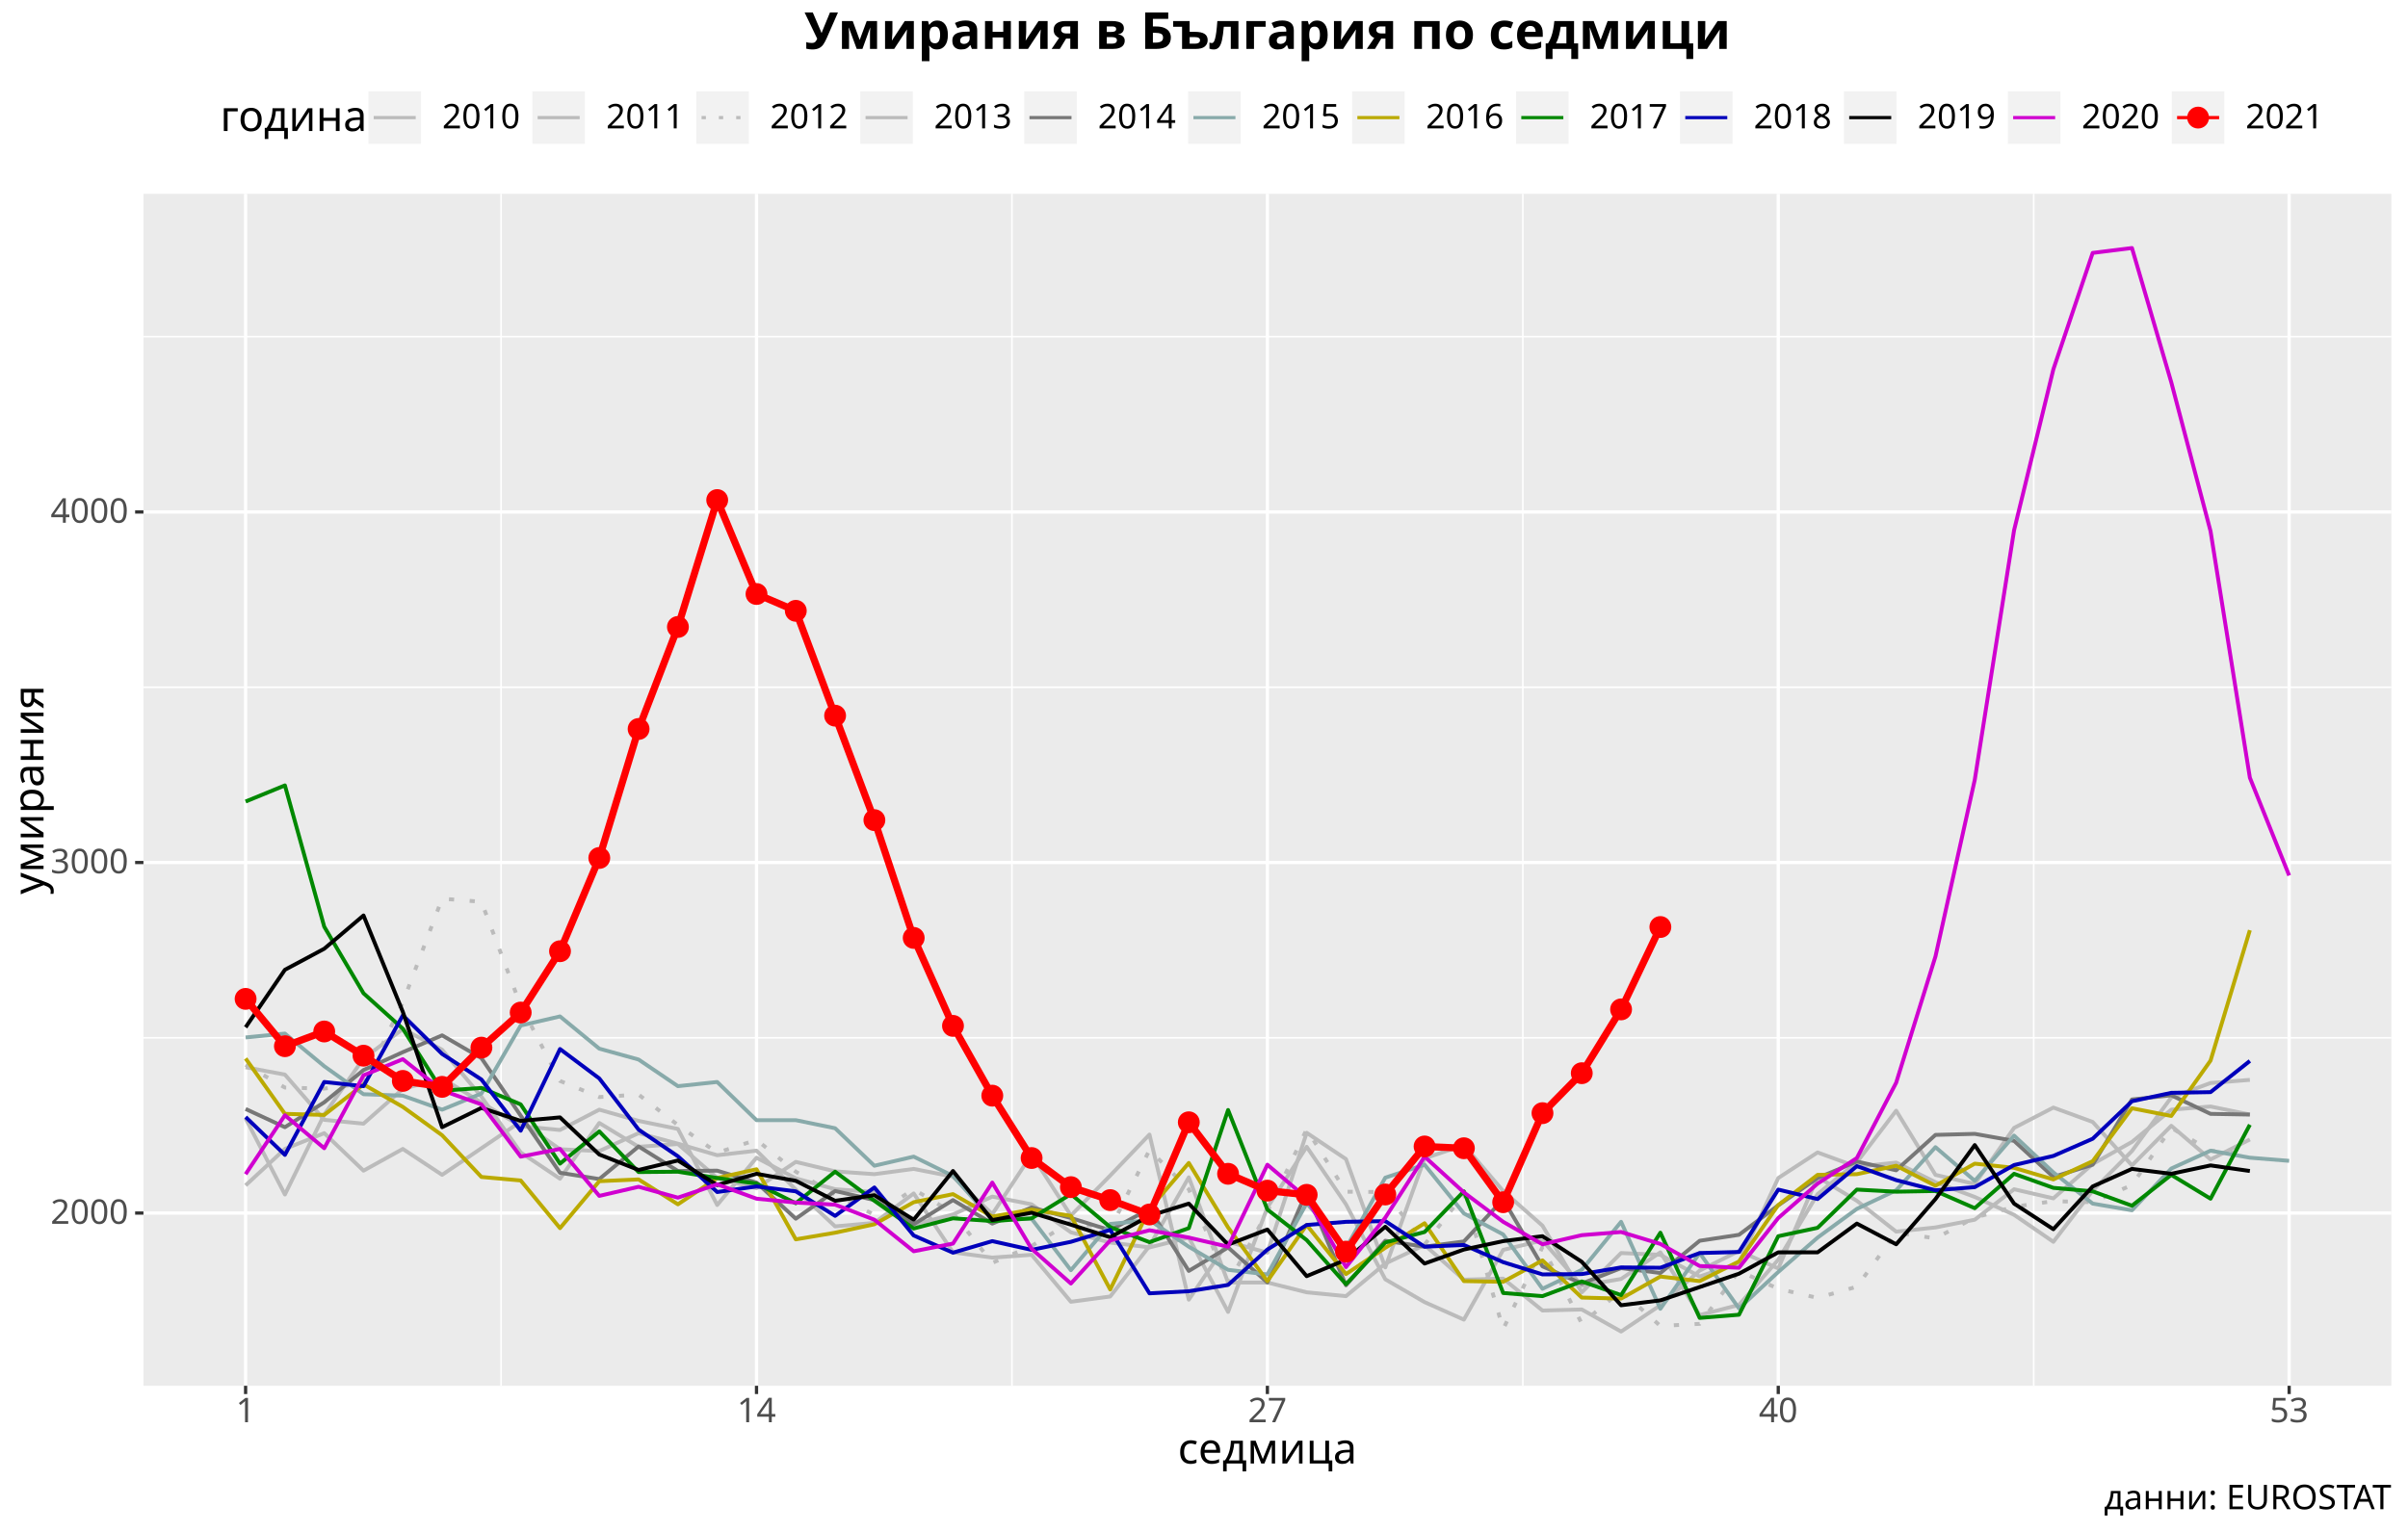
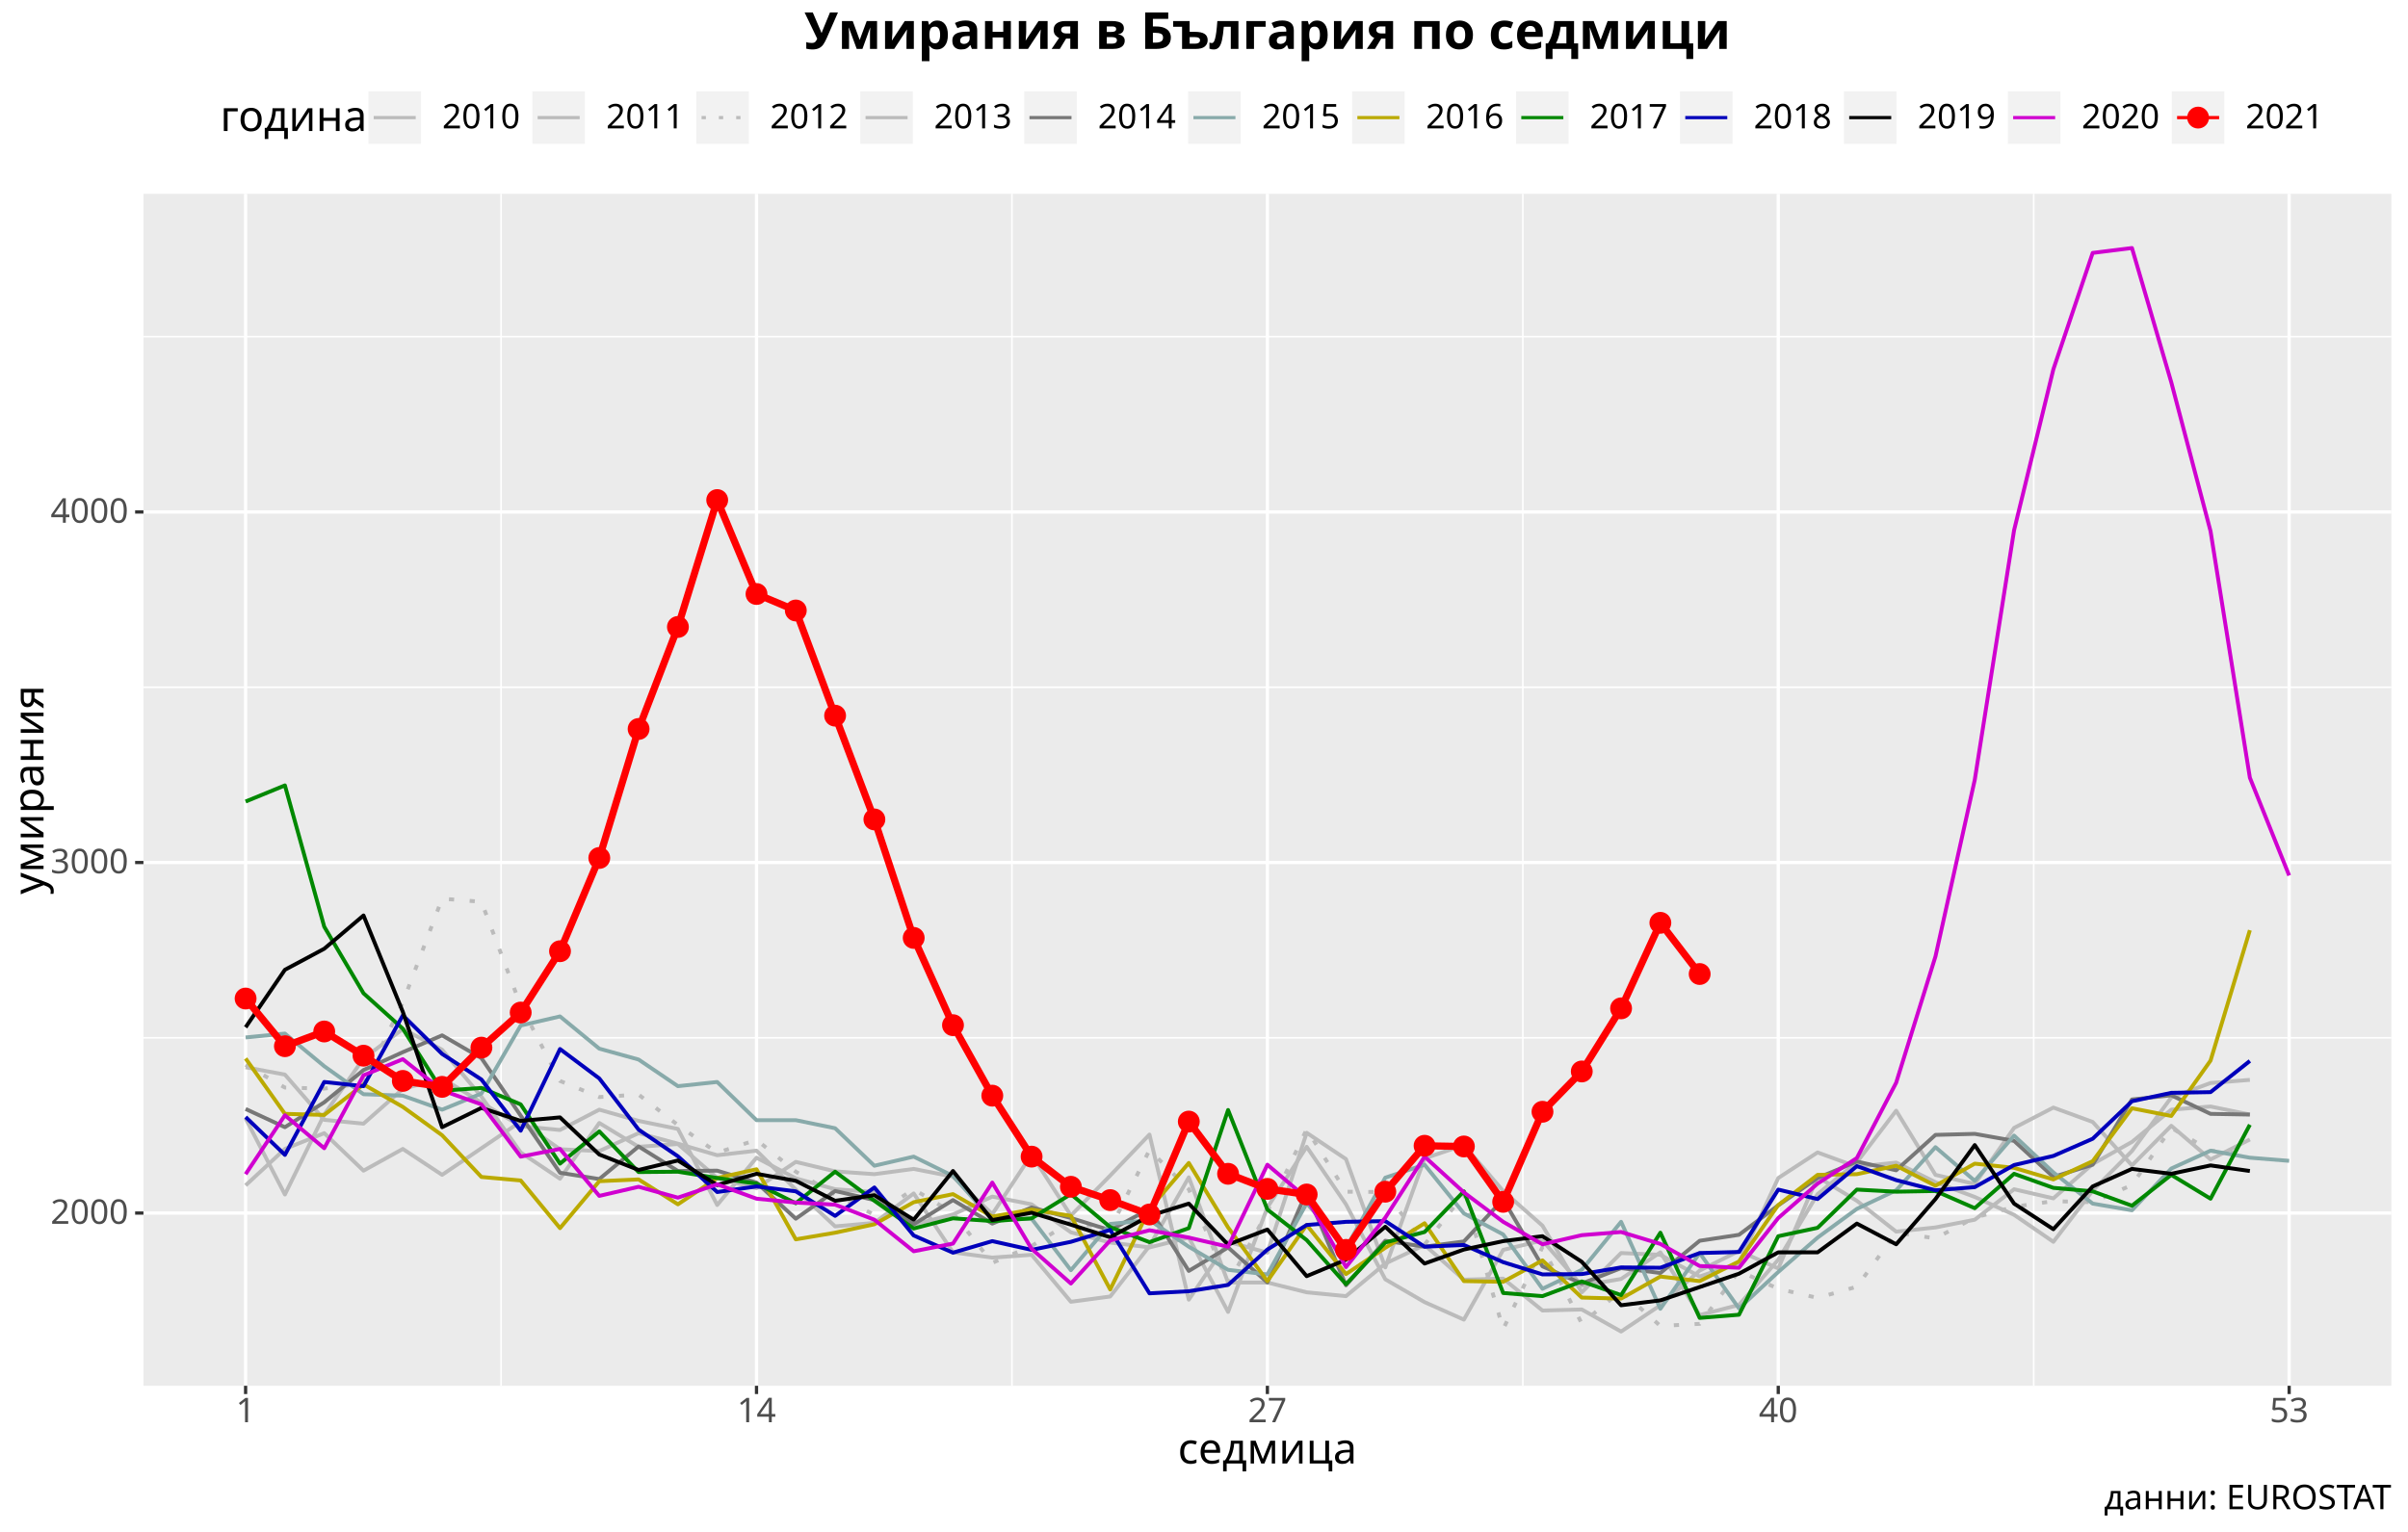
<svg xmlns="http://www.w3.org/2000/svg" class="svglite" viewBox="0 0 792.00 504.00">
  <defs>
    <style type="text/css">
    .svglite line, .svglite polyline, .svglite polygon, .svglite path, .svglite rect, .svglite circle {
      fill: none;
      stroke: #000000;
      stroke-linecap: round;
      stroke-linejoin: round;
      stroke-miterlimit: 10.00;
    }
  </style>
  </defs>
  <rect width="100%" height="100%" style="stroke: none; fill: #FFFFFF;" />
  <defs>
    <clipPath id="cpMC4wMHw3OTIuMDB8MC4wMHw1MDQuMDA=">
      <rect x="0.00" y="0.00" width="792.00" height="504.00" />
    </clipPath>
  </defs>
  <g clip-path="url(#cpMC4wMHw3OTIuMDB8MC4wMHw1MDQuMDA=)">
    <rect x="-0" y="-0" width="792.00" height="504.00" style="stroke-width: 1.07; stroke: #FFFFFF; fill: #FFFFFF;" />
  </g>
  <defs>
    <clipPath id="cpNDcuMTh8Nzg2LjUyfDYzLjc3fDQ1NS45MQ==">
      <rect x="47.18" y="63.77" width="739.34" height="392.14" />
    </clipPath>
  </defs>
  <g clip-path="url(#cpNDcuMTh8Nzg2LjUyfDYzLjc3fDQ1NS45MQ==)">
    <rect x="47.18" y="63.77" width="739.34" height="392.14" style="stroke-width: 1.07; stroke: none; fill: #EBEBEB;" />
    <polyline points="47.18,341.44 786.52,341.44 " style="stroke-width: 0.53; stroke: #FFFFFF; stroke-linecap: butt;" />
    <polyline points="47.18,226.11 786.52,226.11 " style="stroke-width: 0.53; stroke: #FFFFFF; stroke-linecap: butt;" />
    <polyline points="47.18,110.77 786.52,110.77 " style="stroke-width: 0.53; stroke: #FFFFFF; stroke-linecap: butt;" />
    <polyline points="164.80,455.91 164.80,63.77 " style="stroke-width: 0.53; stroke: #FFFFFF; stroke-linecap: butt;" />
    <polyline points="332.83,455.91 332.83,63.77 " style="stroke-width: 0.53; stroke: #FFFFFF; stroke-linecap: butt;" />
    <polyline points="500.87,455.91 500.87,63.77 " style="stroke-width: 0.53; stroke: #FFFFFF; stroke-linecap: butt;" />
    <polyline points="668.90,455.91 668.90,63.77 " style="stroke-width: 0.53; stroke: #FFFFFF; stroke-linecap: butt;" />
    <polyline points="47.18,399.10 786.52,399.10 " style="stroke-width: 1.07; stroke: #FFFFFF; stroke-linecap: butt;" />
    <polyline points="47.18,283.77 786.52,283.77 " style="stroke-width: 1.07; stroke: #FFFFFF; stroke-linecap: butt;" />
    <polyline points="47.18,168.44 786.52,168.44 " style="stroke-width: 1.07; stroke: #FFFFFF; stroke-linecap: butt;" />
    <polyline points="80.78,455.91 80.78,63.77 " style="stroke-width: 1.07; stroke: #FFFFFF; stroke-linecap: butt;" />
    <polyline points="248.82,455.91 248.82,63.77 " style="stroke-width: 1.07; stroke: #FFFFFF; stroke-linecap: butt;" />
    <polyline points="416.85,455.91 416.85,63.77 " style="stroke-width: 1.07; stroke: #FFFFFF; stroke-linecap: butt;" />
    <polyline points="584.88,455.91 584.88,63.77 " style="stroke-width: 1.07; stroke: #FFFFFF; stroke-linecap: butt;" />
    <polyline points="752.91,455.91 752.91,63.77 " style="stroke-width: 1.07; stroke: #FFFFFF; stroke-linecap: butt;" />
    <polyline points="80.78,367.96 93.71,392.99 106.64,366.69 119.56,348.24 132.49,338.55 145.41,345.36 158.34,360.81 171.26,379.15 184.19,387.80 197.11,369.46 210.04,377.30 222.97,376.38 235.89,387.57 248.82,390.91 261.74,382.26 274.67,385.38 287.59,386.30 300.52,384.57 313.44,387.11 326.37,399.45 339.30,379.84 352.22,399.91 365.15,386.76 378.07,373.27 391.00,427.59 403.92,408.56 416.85,412.13 429.77,372.69 442.70,381.34 455.63,416.98 468.55,381.11 481.48,376.73 494.40,391.84 507.33,403.25 520.25,425.17 533.18,412.25 546.10,412.83 559.03,419.98 571.96,415.48 584.88,387.57 597.81,379.15 610.73,383.88 623.66,382.49 636.58,388.95 649.51,393.80 662.44,399.68 675.36,408.56 688.29,391.72 701.21,378.69 714.14,361.04 727.06,356.31 739.99,355.28 " style="stroke-width: 1.28; stroke: #BBBBBB; stroke-linecap: butt;" />
    <polyline points="80.78,351.12 93.71,353.55 106.64,368.42 119.56,369.69 132.49,358.27 145.41,354.70 158.34,362.77 171.26,370.50 184.19,371.77 197.11,365.08 210.04,368.77 222.97,371.42 235.89,396.45 248.82,380.88 261.74,387.68 274.67,391.26 287.59,392.18 300.52,402.91 313.44,399.56 326.37,393.68 339.30,396.22 352.22,405.44 365.15,408.79 378.07,410.40 391.00,407.17 403.92,431.62 416.85,397.26 429.77,377.30 442.70,396.22 455.63,420.90 468.55,428.40 481.48,434.16 494.40,411.21 507.33,408.10 520.25,422.97 533.18,420.78 546.10,412.02 559.03,432.66 571.96,429.32 584.88,414.44 597.81,392.87 610.73,382.38 623.66,365.42 636.58,386.53 649.51,389.53 662.44,371.08 675.36,364.39 688.29,369.12 701.21,383.42 714.14,370.38 727.06,381.46 739.99,374.88 " style="stroke-width: 1.28; stroke: #BBBBBB; stroke-linecap: butt;" />
    <polyline points="80.78,350.32 93.71,357.81 106.64,358.16 119.56,356.43 132.49,329.79 145.41,295.65 158.34,296.69 171.26,330.83 184.19,355.62 197.11,360.93 210.04,360.12 222.97,370.15 235.89,379.26 248.82,375.00 261.74,385.49 274.67,392.99 287.59,399.68 300.52,391.26 313.44,399.10 326.37,415.48 339.30,409.94 352.22,401.98 365.15,404.41 378.07,378.34 391.00,391.26 403.92,422.40 416.85,398.64 429.77,371.54 442.70,392.07 455.63,392.18 468.55,409.48 481.48,392.87 494.40,437.28 507.33,410.29 520.25,435.43 533.18,424.70 546.10,436.24 559.03,435.55 571.96,418.13 584.88,424.01 597.81,427.01 610.73,423.32 623.66,405.56 636.58,407.41 649.51,400.60 662.44,397.03 675.36,395.18 688.29,395.53 701.21,389.87 714.14,371.08 727.06,378.57 739.99,379.73 " style="stroke-width: 1.28; stroke: #BBBBBB; stroke-dasharray: 1.71,5.12; stroke-linecap: butt;" />
    <polyline points="80.78,389.99 93.71,378.00 106.64,372.81 119.56,385.15 132.49,378.00 145.41,386.53 158.34,377.77 171.26,369.00 184.19,378.11 197.11,378.69 210.04,372.81 222.97,376.27 235.89,380.07 248.82,378.57 261.74,391.37 274.67,403.48 287.59,402.33 300.52,392.64 313.44,412.02 326.37,413.75 339.30,412.83 352.22,428.28 365.15,426.55 378.07,409.94 391.00,387.34 403.92,421.94 416.85,421.94 429.77,425.17 442.70,426.43 455.63,415.71 468.55,409.60 481.48,421.01 494.40,420.67 507.33,431.16 520.25,430.82 533.18,438.08 546.10,429.43 559.03,418.02 571.96,411.56 584.88,417.32 597.81,387.22 610.73,395.06 623.66,405.21 636.58,403.83 649.51,401.29 662.44,391.26 675.36,394.26 688.29,382.96 701.21,375.69 714.14,365.08 727.06,364.04 739.99,366.69 " style="stroke-width: 1.28; stroke: #BBBBBB; stroke-linecap: butt;" />
    <polyline points="80.78,364.85 93.71,370.85 106.64,362.66 119.56,352.05 132.49,346.16 145.41,340.63 158.34,348.13 171.26,367.04 184.19,385.84 197.11,387.91 210.04,377.19 222.97,385.26 235.89,385.15 248.82,389.07 261.74,400.95 274.67,391.84 287.59,394.83 300.52,402.79 313.44,394.83 326.37,402.56 339.30,397.26 352.22,400.72 365.15,404.75 378.07,397.72 391.00,418.13 403.92,410.40 416.85,421.94 429.77,392.07 442.70,422.86 455.63,408.21 468.55,410.17 481.48,408.44 494.40,394.60 507.33,416.63 520.25,422.28 533.18,417.21 546.10,418.82 559.03,408.21 571.96,406.25 584.88,396.56 597.81,387.57 610.73,382.15 623.66,385.03 636.58,373.38 649.51,373.04 662.44,375.34 675.36,387.22 688.29,383.19 701.21,361.73 714.14,360.35 727.06,366.46 739.99,366.69 " style="stroke-width: 1.28; stroke: #777777; stroke-linecap: butt;" />
    <polyline points="80.78,341.32 93.71,340.05 106.64,350.78 119.56,360.00 132.49,360.47 145.41,365.08 158.34,359.77 171.26,337.40 184.19,334.40 197.11,345.01 210.04,348.59 222.97,357.35 235.89,355.97 248.82,368.54 261.74,368.54 274.67,371.19 287.59,383.53 300.52,380.53 313.44,386.88 326.37,401.29 339.30,400.95 352.22,417.90 365.15,402.68 378.07,401.41 391.00,410.17 403.92,417.78 416.85,419.28 429.77,395.87 442.70,410.63 455.63,387.45 468.55,383.19 481.48,399.22 494.40,406.14 507.33,424.01 520.25,417.78 533.18,401.98 546.10,430.59 559.03,412.25 571.96,430.47 584.88,418.48 597.81,407.17 610.73,397.72 623.66,391.60 636.58,377.42 649.51,388.49 662.44,373.61 675.36,385.72 688.29,395.99 701.21,398.18 714.14,384.45 727.06,378.57 739.99,380.88 752.91,381.92 " style="stroke-width: 1.28; stroke: #88AAAA; stroke-linecap: butt;" />
    <polyline points="80.78,348.24 93.71,366.46 106.64,366.81 119.56,356.78 132.49,364.16 145.41,373.50 158.34,387.22 171.26,388.38 184.19,404.06 197.11,388.61 210.04,388.03 222.97,396.22 235.89,387.57 248.82,384.69 261.74,407.75 274.67,405.56 287.59,402.79 300.52,395.53 313.44,392.87 326.37,400.25 339.30,397.95 352.22,400.02 365.15,424.24 378.07,397.72 391.00,382.61 403.92,403.83 416.85,421.48 429.77,403.02 442.70,419.17 455.63,410.52 468.55,402.45 481.48,421.48 494.40,421.71 507.33,414.67 520.25,426.90 533.18,427.24 546.10,419.98 559.03,421.48 571.96,415.02 584.88,396.45 597.81,386.53 610.73,386.30 623.66,383.53 636.58,390.11 649.51,382.84 662.44,384.22 675.36,388.03 688.29,382.03 701.21,364.62 714.14,367.15 727.06,348.93 739.99,306.03 " style="stroke-width: 1.28; stroke: #BBAA00; stroke-linecap: butt;" />
    <polyline points="80.78,263.70 93.71,258.40 106.64,304.88 119.56,326.79 132.49,338.44 145.41,358.85 158.34,357.93 171.26,363.35 184.19,382.84 197.11,372.23 210.04,385.61 222.97,385.49 235.89,387.57 248.82,389.41 261.74,395.87 274.67,385.49 287.59,395.06 300.52,404.18 313.44,400.83 326.37,401.75 339.30,400.83 352.22,392.87 365.15,403.71 378.07,408.67 391.00,404.06 403.92,365.19 416.85,397.95 429.77,407.98 442.70,422.51 455.63,408.79 468.55,405.33 481.48,391.95 494.40,425.40 507.33,426.43 520.25,421.59 533.18,426.09 546.10,405.56 559.03,433.59 571.96,432.55 584.88,406.71 597.81,403.95 610.73,391.37 623.66,392.07 636.58,391.84 649.51,397.49 662.44,386.18 675.36,390.80 688.29,391.95 701.21,396.68 714.14,386.53 727.06,394.37 739.99,370.04 " style="stroke-width: 1.28; stroke: #008800; stroke-linecap: butt;" />
    <polyline points="80.78,367.50 93.71,379.96 106.64,355.97 119.56,357.35 132.49,334.05 145.41,346.74 158.34,355.16 171.26,372.00 184.19,345.13 197.11,354.81 210.04,371.65 222.97,380.42 235.89,392.18 248.82,390.34 261.74,391.95 274.67,400.02 287.59,390.68 300.52,406.48 313.44,412.13 326.37,408.33 339.30,411.21 352.22,408.56 365.15,404.64 378.07,425.51 391.00,424.82 403.92,422.74 416.85,411.10 429.77,403.02 442.70,401.98 455.63,401.75 468.55,410.17 481.48,409.60 494.40,415.25 507.33,419.28 520.25,419.17 533.18,416.98 546.10,417.09 559.03,412.25 571.96,411.90 584.88,391.37 597.81,394.49 610.73,383.65 623.66,388.26 636.58,391.60 649.51,390.57 662.44,383.30 675.36,380.30 688.29,374.65 701.21,362.31 714.14,359.54 727.06,359.31 739.99,349.05 " style="stroke-width: 1.28; stroke: #0000BB; stroke-linecap: butt;" />
    <polyline points="80.78,337.98 93.71,319.06 106.64,312.14 119.56,301.19 132.49,332.90 145.41,370.85 158.34,364.50 171.26,368.77 184.19,367.62 197.11,379.84 210.04,384.92 222.97,381.80 235.89,389.87 248.82,386.18 261.74,388.49 274.67,395.06 287.59,393.22 300.52,401.29 313.44,385.26 326.37,401.41 339.30,398.99 352.22,402.91 365.15,407.06 378.07,400.02 391.00,395.99 403.92,409.48 416.85,404.52 429.77,419.86 442.70,414.44 455.63,403.60 468.55,415.71 481.48,411.10 494.40,408.33 507.33,406.71 520.25,415.13 533.18,429.43 546.10,427.82 559.03,423.44 571.96,419.05 584.88,412.02 597.81,412.02 610.73,402.56 623.66,409.37 636.58,394.49 649.51,376.73 662.44,395.99 675.36,404.41 688.29,390.34 701.21,384.57 714.14,386.18 727.06,383.42 739.99,385.26 " style="stroke-width: 1.28; stroke-linecap: butt;" />
    <polyline points="80.78,386.30 93.71,366.92 106.64,377.77 119.56,353.78 132.49,348.47 145.41,358.74 158.34,363.35 171.26,380.53 184.19,378.00 197.11,393.45 210.04,390.45 222.97,394.03 235.89,389.64 248.82,394.37 261.74,395.64 274.67,396.33 287.59,401.29 300.52,411.67 313.44,409.14 326.37,389.07 339.30,410.87 352.22,422.28 365.15,408.10 378.07,404.75 391.00,407.17 403.92,410.17 416.85,383.19 429.77,394.14 442.70,416.86 455.63,400.60 468.55,380.53 481.48,392.30 494.40,401.98 507.33,409.37 520.25,406.37 533.18,405.33 546.10,409.25 559.03,416.52 571.96,417.09 584.88,400.72 597.81,389.41 610.73,380.99 623.66,356.20 636.58,314.68 649.51,256.55 662.44,174.44 675.36,121.50 688.29,83.21 701.21,81.60 714.14,125.77 727.06,174.78 739.99,255.86 752.91,288.04 " style="stroke-width: 1.28; stroke: #D000D0; stroke-linecap: butt;" />
-     <polyline points="80.78,328.63 93.71,344.20 106.64,339.36 119.56,347.32 132.49,355.62 145.41,357.58 158.34,344.67 171.26,333.13 184.19,312.95 197.11,282.27 210.04,239.83 222.97,206.27 235.89,164.52 248.82,195.43 261.74,200.96 274.67,235.45 287.59,269.82 300.52,308.57 313.44,337.51 326.37,360.47 339.30,380.99 352.22,390.57 365.15,394.83 378.07,399.56 391.00,369.23 403.92,386.18 416.85,391.72 429.77,393.10 442.70,411.79 455.63,392.99 468.55,377.19 481.48,377.77 494.40,395.53 507.33,366.23 520.25,353.08 533.18,332.09 546.10,304.99 " style="stroke-width: 2.35; stroke: #FF0000; stroke-linecap: butt;" />
-     <circle cx="80.78" cy="328.63" r="3.24" style="stroke-width: 0.71; stroke: #FF0000; fill: #FF0000;" />
+     <polyline points="80.78,328.52 93.71,344.20 106.64,339.36 119.56,347.32 132.49,355.62 145.41,357.58 158.34,344.67 171.26,333.13 184.19,312.95 197.11,282.27 210.04,239.83 222.97,206.27 235.89,164.52 248.82,195.43 261.74,200.85 274.67,235.45 287.59,269.59 300.52,308.57 313.44,337.28 326.37,360.47 339.30,380.53 352.22,390.45 365.15,394.83 378.07,399.56 391.00,369.00 403.92,386.18 416.85,391.14 429.77,392.99 442.70,411.21 455.63,392.07 468.55,376.96 481.48,377.19 494.40,395.41 507.33,365.77 520.25,352.51 533.18,331.75 546.10,303.61 559.03,320.45 " style="stroke-width: 2.35; stroke: #FF0000; stroke-linecap: butt;" />
+     <circle cx="80.78" cy="328.52" r="3.24" style="stroke-width: 0.71; stroke: #FF0000; fill: #FF0000;" />
    <circle cx="93.71" cy="344.20" r="3.24" style="stroke-width: 0.71; stroke: #FF0000; fill: #FF0000;" />
    <circle cx="106.64" cy="339.36" r="3.24" style="stroke-width: 0.71; stroke: #FF0000; fill: #FF0000;" />
    <circle cx="119.56" cy="347.32" r="3.24" style="stroke-width: 0.71; stroke: #FF0000; fill: #FF0000;" />
    <circle cx="132.49" cy="355.62" r="3.24" style="stroke-width: 0.71; stroke: #FF0000; fill: #FF0000;" />
    <circle cx="145.41" cy="357.58" r="3.24" style="stroke-width: 0.71; stroke: #FF0000; fill: #FF0000;" />
    <circle cx="158.34" cy="344.67" r="3.24" style="stroke-width: 0.71; stroke: #FF0000; fill: #FF0000;" />
    <circle cx="171.26" cy="333.13" r="3.24" style="stroke-width: 0.71; stroke: #FF0000; fill: #FF0000;" />
    <circle cx="184.19" cy="312.95" r="3.24" style="stroke-width: 0.71; stroke: #FF0000; fill: #FF0000;" />
    <circle cx="197.11" cy="282.27" r="3.24" style="stroke-width: 0.71; stroke: #FF0000; fill: #FF0000;" />
    <circle cx="210.04" cy="239.83" r="3.24" style="stroke-width: 0.71; stroke: #FF0000; fill: #FF0000;" />
    <circle cx="222.97" cy="206.27" r="3.24" style="stroke-width: 0.71; stroke: #FF0000; fill: #FF0000;" />
    <circle cx="235.89" cy="164.52" r="3.24" style="stroke-width: 0.71; stroke: #FF0000; fill: #FF0000;" />
    <circle cx="248.82" cy="195.43" r="3.24" style="stroke-width: 0.71; stroke: #FF0000; fill: #FF0000;" />
-     <circle cx="261.74" cy="200.96" r="3.24" style="stroke-width: 0.71; stroke: #FF0000; fill: #FF0000;" />
+     <circle cx="261.74" cy="200.85" r="3.24" style="stroke-width: 0.71; stroke: #FF0000; fill: #FF0000;" />
    <circle cx="274.67" cy="235.45" r="3.24" style="stroke-width: 0.71; stroke: #FF0000; fill: #FF0000;" />
-     <circle cx="287.59" cy="269.82" r="3.24" style="stroke-width: 0.71; stroke: #FF0000; fill: #FF0000;" />
+     <circle cx="287.59" cy="269.59" r="3.24" style="stroke-width: 0.71; stroke: #FF0000; fill: #FF0000;" />
    <circle cx="300.52" cy="308.57" r="3.24" style="stroke-width: 0.71; stroke: #FF0000; fill: #FF0000;" />
-     <circle cx="313.44" cy="337.51" r="3.24" style="stroke-width: 0.71; stroke: #FF0000; fill: #FF0000;" />
+     <circle cx="313.44" cy="337.28" r="3.24" style="stroke-width: 0.71; stroke: #FF0000; fill: #FF0000;" />
    <circle cx="326.37" cy="360.47" r="3.24" style="stroke-width: 0.71; stroke: #FF0000; fill: #FF0000;" />
-     <circle cx="339.30" cy="380.99" r="3.24" style="stroke-width: 0.71; stroke: #FF0000; fill: #FF0000;" />
-     <circle cx="352.22" cy="390.57" r="3.24" style="stroke-width: 0.71; stroke: #FF0000; fill: #FF0000;" />
+     <circle cx="339.30" cy="380.53" r="3.24" style="stroke-width: 0.71; stroke: #FF0000; fill: #FF0000;" />
+     <circle cx="352.22" cy="390.45" r="3.24" style="stroke-width: 0.71; stroke: #FF0000; fill: #FF0000;" />
    <circle cx="365.15" cy="394.83" r="3.24" style="stroke-width: 0.71; stroke: #FF0000; fill: #FF0000;" />
    <circle cx="378.07" cy="399.56" r="3.24" style="stroke-width: 0.71; stroke: #FF0000; fill: #FF0000;" />
-     <circle cx="391.00" cy="369.23" r="3.24" style="stroke-width: 0.71; stroke: #FF0000; fill: #FF0000;" />
+     <circle cx="391.00" cy="369.00" r="3.24" style="stroke-width: 0.71; stroke: #FF0000; fill: #FF0000;" />
    <circle cx="403.92" cy="386.18" r="3.24" style="stroke-width: 0.71; stroke: #FF0000; fill: #FF0000;" />
-     <circle cx="416.85" cy="391.72" r="3.24" style="stroke-width: 0.71; stroke: #FF0000; fill: #FF0000;" />
-     <circle cx="429.77" cy="393.10" r="3.24" style="stroke-width: 0.71; stroke: #FF0000; fill: #FF0000;" />
-     <circle cx="442.70" cy="411.79" r="3.24" style="stroke-width: 0.71; stroke: #FF0000; fill: #FF0000;" />
-     <circle cx="455.63" cy="392.99" r="3.24" style="stroke-width: 0.71; stroke: #FF0000; fill: #FF0000;" />
-     <circle cx="468.55" cy="377.19" r="3.24" style="stroke-width: 0.71; stroke: #FF0000; fill: #FF0000;" />
-     <circle cx="481.48" cy="377.77" r="3.24" style="stroke-width: 0.71; stroke: #FF0000; fill: #FF0000;" />
-     <circle cx="494.40" cy="395.53" r="3.24" style="stroke-width: 0.71; stroke: #FF0000; fill: #FF0000;" />
-     <circle cx="507.33" cy="366.23" r="3.24" style="stroke-width: 0.71; stroke: #FF0000; fill: #FF0000;" />
-     <circle cx="520.25" cy="353.08" r="3.24" style="stroke-width: 0.71; stroke: #FF0000; fill: #FF0000;" />
-     <circle cx="533.18" cy="332.09" r="3.24" style="stroke-width: 0.71; stroke: #FF0000; fill: #FF0000;" />
-     <circle cx="546.10" cy="304.99" r="3.24" style="stroke-width: 0.71; stroke: #FF0000; fill: #FF0000;" />
+     <circle cx="416.85" cy="391.14" r="3.24" style="stroke-width: 0.71; stroke: #FF0000; fill: #FF0000;" />
+     <circle cx="429.77" cy="392.99" r="3.24" style="stroke-width: 0.71; stroke: #FF0000; fill: #FF0000;" />
+     <circle cx="442.70" cy="411.21" r="3.24" style="stroke-width: 0.71; stroke: #FF0000; fill: #FF0000;" />
+     <circle cx="455.63" cy="392.07" r="3.24" style="stroke-width: 0.71; stroke: #FF0000; fill: #FF0000;" />
+     <circle cx="468.55" cy="376.96" r="3.24" style="stroke-width: 0.71; stroke: #FF0000; fill: #FF0000;" />
+     <circle cx="481.48" cy="377.19" r="3.24" style="stroke-width: 0.71; stroke: #FF0000; fill: #FF0000;" />
+     <circle cx="494.40" cy="395.41" r="3.24" style="stroke-width: 0.71; stroke: #FF0000; fill: #FF0000;" />
+     <circle cx="507.33" cy="365.77" r="3.24" style="stroke-width: 0.71; stroke: #FF0000; fill: #FF0000;" />
+     <circle cx="520.25" cy="352.51" r="3.24" style="stroke-width: 0.71; stroke: #FF0000; fill: #FF0000;" />
+     <circle cx="533.18" cy="331.75" r="3.24" style="stroke-width: 0.71; stroke: #FF0000; fill: #FF0000;" />
+     <circle cx="546.10" cy="303.61" r="3.24" style="stroke-width: 0.71; stroke: #FF0000; fill: #FF0000;" />
+     <circle cx="559.03" cy="320.45" r="3.24" style="stroke-width: 0.71; stroke: #FF0000; fill: #FF0000;" />
  </g>
  <g clip-path="url(#cpMC4wMHw3OTIuMDB8MC4wMHw1MDQuMDA=)">
    <text x="42.25" y="402.64" text-anchor="end" style="font-size: 11.20px; fill: #4D4D4D; font-family: Calibri;" textLength="22.69px" lengthAdjust="spacingAndGlyphs">2000</text>
    <text x="42.25" y="287.31" text-anchor="end" style="font-size: 11.20px; fill: #4D4D4D; font-family: Calibri;" textLength="22.69px" lengthAdjust="spacingAndGlyphs">3000</text>
    <text x="42.25" y="171.98" text-anchor="end" style="font-size: 11.20px; fill: #4D4D4D; font-family: Calibri;" textLength="22.69px" lengthAdjust="spacingAndGlyphs">4000</text>
    <polyline points="44.44,399.10 47.18,399.10 " style="stroke-width: 1.07; stroke: #333333; stroke-linecap: butt;" />
    <polyline points="44.44,283.77 47.18,283.77 " style="stroke-width: 1.07; stroke: #333333; stroke-linecap: butt;" />
    <polyline points="44.44,168.44 47.18,168.44 " style="stroke-width: 1.07; stroke: #333333; stroke-linecap: butt;" />
    <polyline points="80.78,458.65 80.78,455.91 " style="stroke-width: 1.07; stroke: #333333; stroke-linecap: butt;" />
    <polyline points="248.82,458.65 248.82,455.91 " style="stroke-width: 1.07; stroke: #333333; stroke-linecap: butt;" />
    <polyline points="416.85,458.65 416.85,455.91 " style="stroke-width: 1.07; stroke: #333333; stroke-linecap: butt;" />
    <polyline points="584.88,458.65 584.88,455.91 " style="stroke-width: 1.07; stroke: #333333; stroke-linecap: butt;" />
    <polyline points="752.91,458.65 752.91,455.91 " style="stroke-width: 1.07; stroke: #333333; stroke-linecap: butt;" />
    <text x="80.78" y="467.91" text-anchor="middle" style="font-size: 11.20px; fill: #4D4D4D; font-family: Calibri;" textLength="5.67px" lengthAdjust="spacingAndGlyphs">1</text>
    <text x="248.82" y="467.91" text-anchor="middle" style="font-size: 11.20px; fill: #4D4D4D; font-family: Calibri;" textLength="11.35px" lengthAdjust="spacingAndGlyphs">14</text>
    <text x="416.85" y="467.91" text-anchor="middle" style="font-size: 11.20px; fill: #4D4D4D; font-family: Calibri;" textLength="11.35px" lengthAdjust="spacingAndGlyphs">27</text>
    <text x="584.88" y="467.91" text-anchor="middle" style="font-size: 11.20px; fill: #4D4D4D; font-family: Calibri;" textLength="11.35px" lengthAdjust="spacingAndGlyphs">40</text>
    <text x="752.91" y="467.91" text-anchor="middle" style="font-size: 11.20px; fill: #4D4D4D; font-family: Calibri;" textLength="11.35px" lengthAdjust="spacingAndGlyphs">53</text>
    <text x="416.85" y="481.49" text-anchor="middle" style="font-size: 14.00px; font-family: Calibri;" textLength="52.01px" lengthAdjust="spacingAndGlyphs">седмица</text>
    <text transform="translate(14.32,259.84) rotate(-90)" text-anchor="middle" style="font-size: 14.00px; font-family: Calibri;" textLength="59.11px" lengthAdjust="spacingAndGlyphs">умирания</text>
    <rect x="66.95" y="24.57" width="699.81" height="28.24" style="stroke-width: 1.07; stroke: none; fill: #FFFFFF;" />
    <text x="72.43" y="43.11" style="font-size: 14.00px; font-family: Calibri;" textLength="41.78px" lengthAdjust="spacingAndGlyphs">година</text>
    <rect x="121.18" y="30.05" width="17.28" height="17.28" style="stroke-width: 1.07; stroke: none; fill: #F2F2F2;" />
    <line x1="122.91" y1="38.69" x2="136.73" y2="38.69" style="stroke-width: 1.07; stroke: #BBBBBB; stroke-linecap: butt;" />
    <rect x="175.10" y="30.05" width="17.28" height="17.28" style="stroke-width: 1.07; stroke: none; fill: #F2F2F2;" />
    <line x1="176.83" y1="38.69" x2="190.66" y2="38.69" style="stroke-width: 1.07; stroke: #BBBBBB; stroke-linecap: butt;" />
    <rect x="229.03" y="30.05" width="17.28" height="17.28" style="stroke-width: 1.07; stroke: none; fill: #F2F2F2;" />
    <line x1="230.75" y1="38.69" x2="244.58" y2="38.69" style="stroke-width: 1.07; stroke: #BBBBBB; stroke-dasharray: 1.42,4.27; stroke-linecap: butt;" />
    <rect x="282.95" y="30.05" width="17.28" height="17.28" style="stroke-width: 1.07; stroke: none; fill: #F2F2F2;" />
    <line x1="284.68" y1="38.69" x2="298.50" y2="38.69" style="stroke-width: 1.07; stroke: #BBBBBB; stroke-linecap: butt;" />
    <rect x="336.87" y="30.05" width="17.28" height="17.28" style="stroke-width: 1.07; stroke: none; fill: #F2F2F2;" />
    <line x1="338.60" y1="38.69" x2="352.42" y2="38.69" style="stroke-width: 1.07; stroke: #777777; stroke-linecap: butt;" />
    <rect x="390.79" y="30.05" width="17.28" height="17.28" style="stroke-width: 1.07; stroke: none; fill: #F2F2F2;" />
    <line x1="392.52" y1="38.69" x2="406.34" y2="38.69" style="stroke-width: 1.07; stroke: #88AAAA; stroke-linecap: butt;" />
    <rect x="444.71" y="30.05" width="17.28" height="17.28" style="stroke-width: 1.07; stroke: none; fill: #F2F2F2;" />
    <line x1="446.44" y1="38.69" x2="460.27" y2="38.69" style="stroke-width: 1.07; stroke: #BBAA00; stroke-linecap: butt;" />
    <rect x="498.64" y="30.05" width="17.28" height="17.28" style="stroke-width: 1.07; stroke: none; fill: #F2F2F2;" />
    <line x1="500.36" y1="38.69" x2="514.19" y2="38.69" style="stroke-width: 1.07; stroke: #008800; stroke-linecap: butt;" />
    <rect x="552.56" y="30.05" width="17.28" height="17.28" style="stroke-width: 1.07; stroke: none; fill: #F2F2F2;" />
    <line x1="554.29" y1="38.69" x2="568.11" y2="38.69" style="stroke-width: 1.07; stroke: #0000BB; stroke-linecap: butt;" />
    <rect x="606.48" y="30.05" width="17.28" height="17.28" style="stroke-width: 1.07; stroke: none; fill: #F2F2F2;" />
    <line x1="608.21" y1="38.69" x2="622.03" y2="38.69" style="stroke-width: 1.07; stroke-linecap: butt;" />
    <rect x="660.40" y="30.05" width="17.28" height="17.28" style="stroke-width: 1.07; stroke: none; fill: #F2F2F2;" />
    <line x1="662.13" y1="38.69" x2="675.95" y2="38.69" style="stroke-width: 1.07; stroke: #D000D0; stroke-linecap: butt;" />
    <rect x="714.32" y="30.05" width="17.28" height="17.28" style="stroke-width: 1.07; stroke: none; fill: #F2F2F2;" />
    <line x1="716.05" y1="38.69" x2="729.88" y2="38.69" style="stroke-width: 1.07; stroke: #FF0000; stroke-linecap: butt;" />
    <circle cx="722.96" cy="38.69" r="3.24" style="stroke-width: 0.71; stroke: #FF0000; fill: #FF0000;" />
    <text x="145.44" y="42.23" style="font-size: 11.20px; font-family: Calibri;" textLength="22.69px" lengthAdjust="spacingAndGlyphs">2010</text>
    <text x="199.36" y="42.23" style="font-size: 11.20px; font-family: Calibri;" textLength="22.69px" lengthAdjust="spacingAndGlyphs">2011</text>
    <text x="253.28" y="42.23" style="font-size: 11.20px; font-family: Calibri;" textLength="22.69px" lengthAdjust="spacingAndGlyphs">2012</text>
    <text x="307.20" y="42.23" style="font-size: 11.20px; font-family: Calibri;" textLength="22.69px" lengthAdjust="spacingAndGlyphs">2013</text>
    <text x="361.12" y="42.23" style="font-size: 11.20px; font-family: Calibri;" textLength="22.69px" lengthAdjust="spacingAndGlyphs">2014</text>
    <text x="415.05" y="42.23" style="font-size: 11.20px; font-family: Calibri;" textLength="22.69px" lengthAdjust="spacingAndGlyphs">2015</text>
    <text x="468.97" y="42.23" style="font-size: 11.20px; font-family: Calibri;" textLength="22.69px" lengthAdjust="spacingAndGlyphs">2016</text>
    <text x="522.89" y="42.23" style="font-size: 11.20px; font-family: Calibri;" textLength="22.69px" lengthAdjust="spacingAndGlyphs">2017</text>
    <text x="576.81" y="42.23" style="font-size: 11.20px; font-family: Calibri;" textLength="22.69px" lengthAdjust="spacingAndGlyphs">2018</text>
    <text x="630.73" y="42.23" style="font-size: 11.20px; font-family: Calibri;" textLength="22.69px" lengthAdjust="spacingAndGlyphs">2019</text>
    <text x="684.66" y="42.23" style="font-size: 11.20px; font-family: Calibri;" textLength="22.69px" lengthAdjust="spacingAndGlyphs">2020</text>
    <text x="738.58" y="42.23" style="font-size: 11.20px; font-family: Calibri;" textLength="22.69px" lengthAdjust="spacingAndGlyphs">2021</text>
    <text x="416.85" y="16.10" text-anchor="middle" style="font-size: 16.80px; font-weight: bold; font-family: Calibri;" textLength="250.11px" lengthAdjust="spacingAndGlyphs">Умирания в България по седмици</text>
    <text x="786.52" y="496.53" text-anchor="end" style="font-size: 11.20px; font-family: Calibri;" textLength="82.91px" lengthAdjust="spacingAndGlyphs">данни: EUROSTAT</text>
  </g>
</svg>
